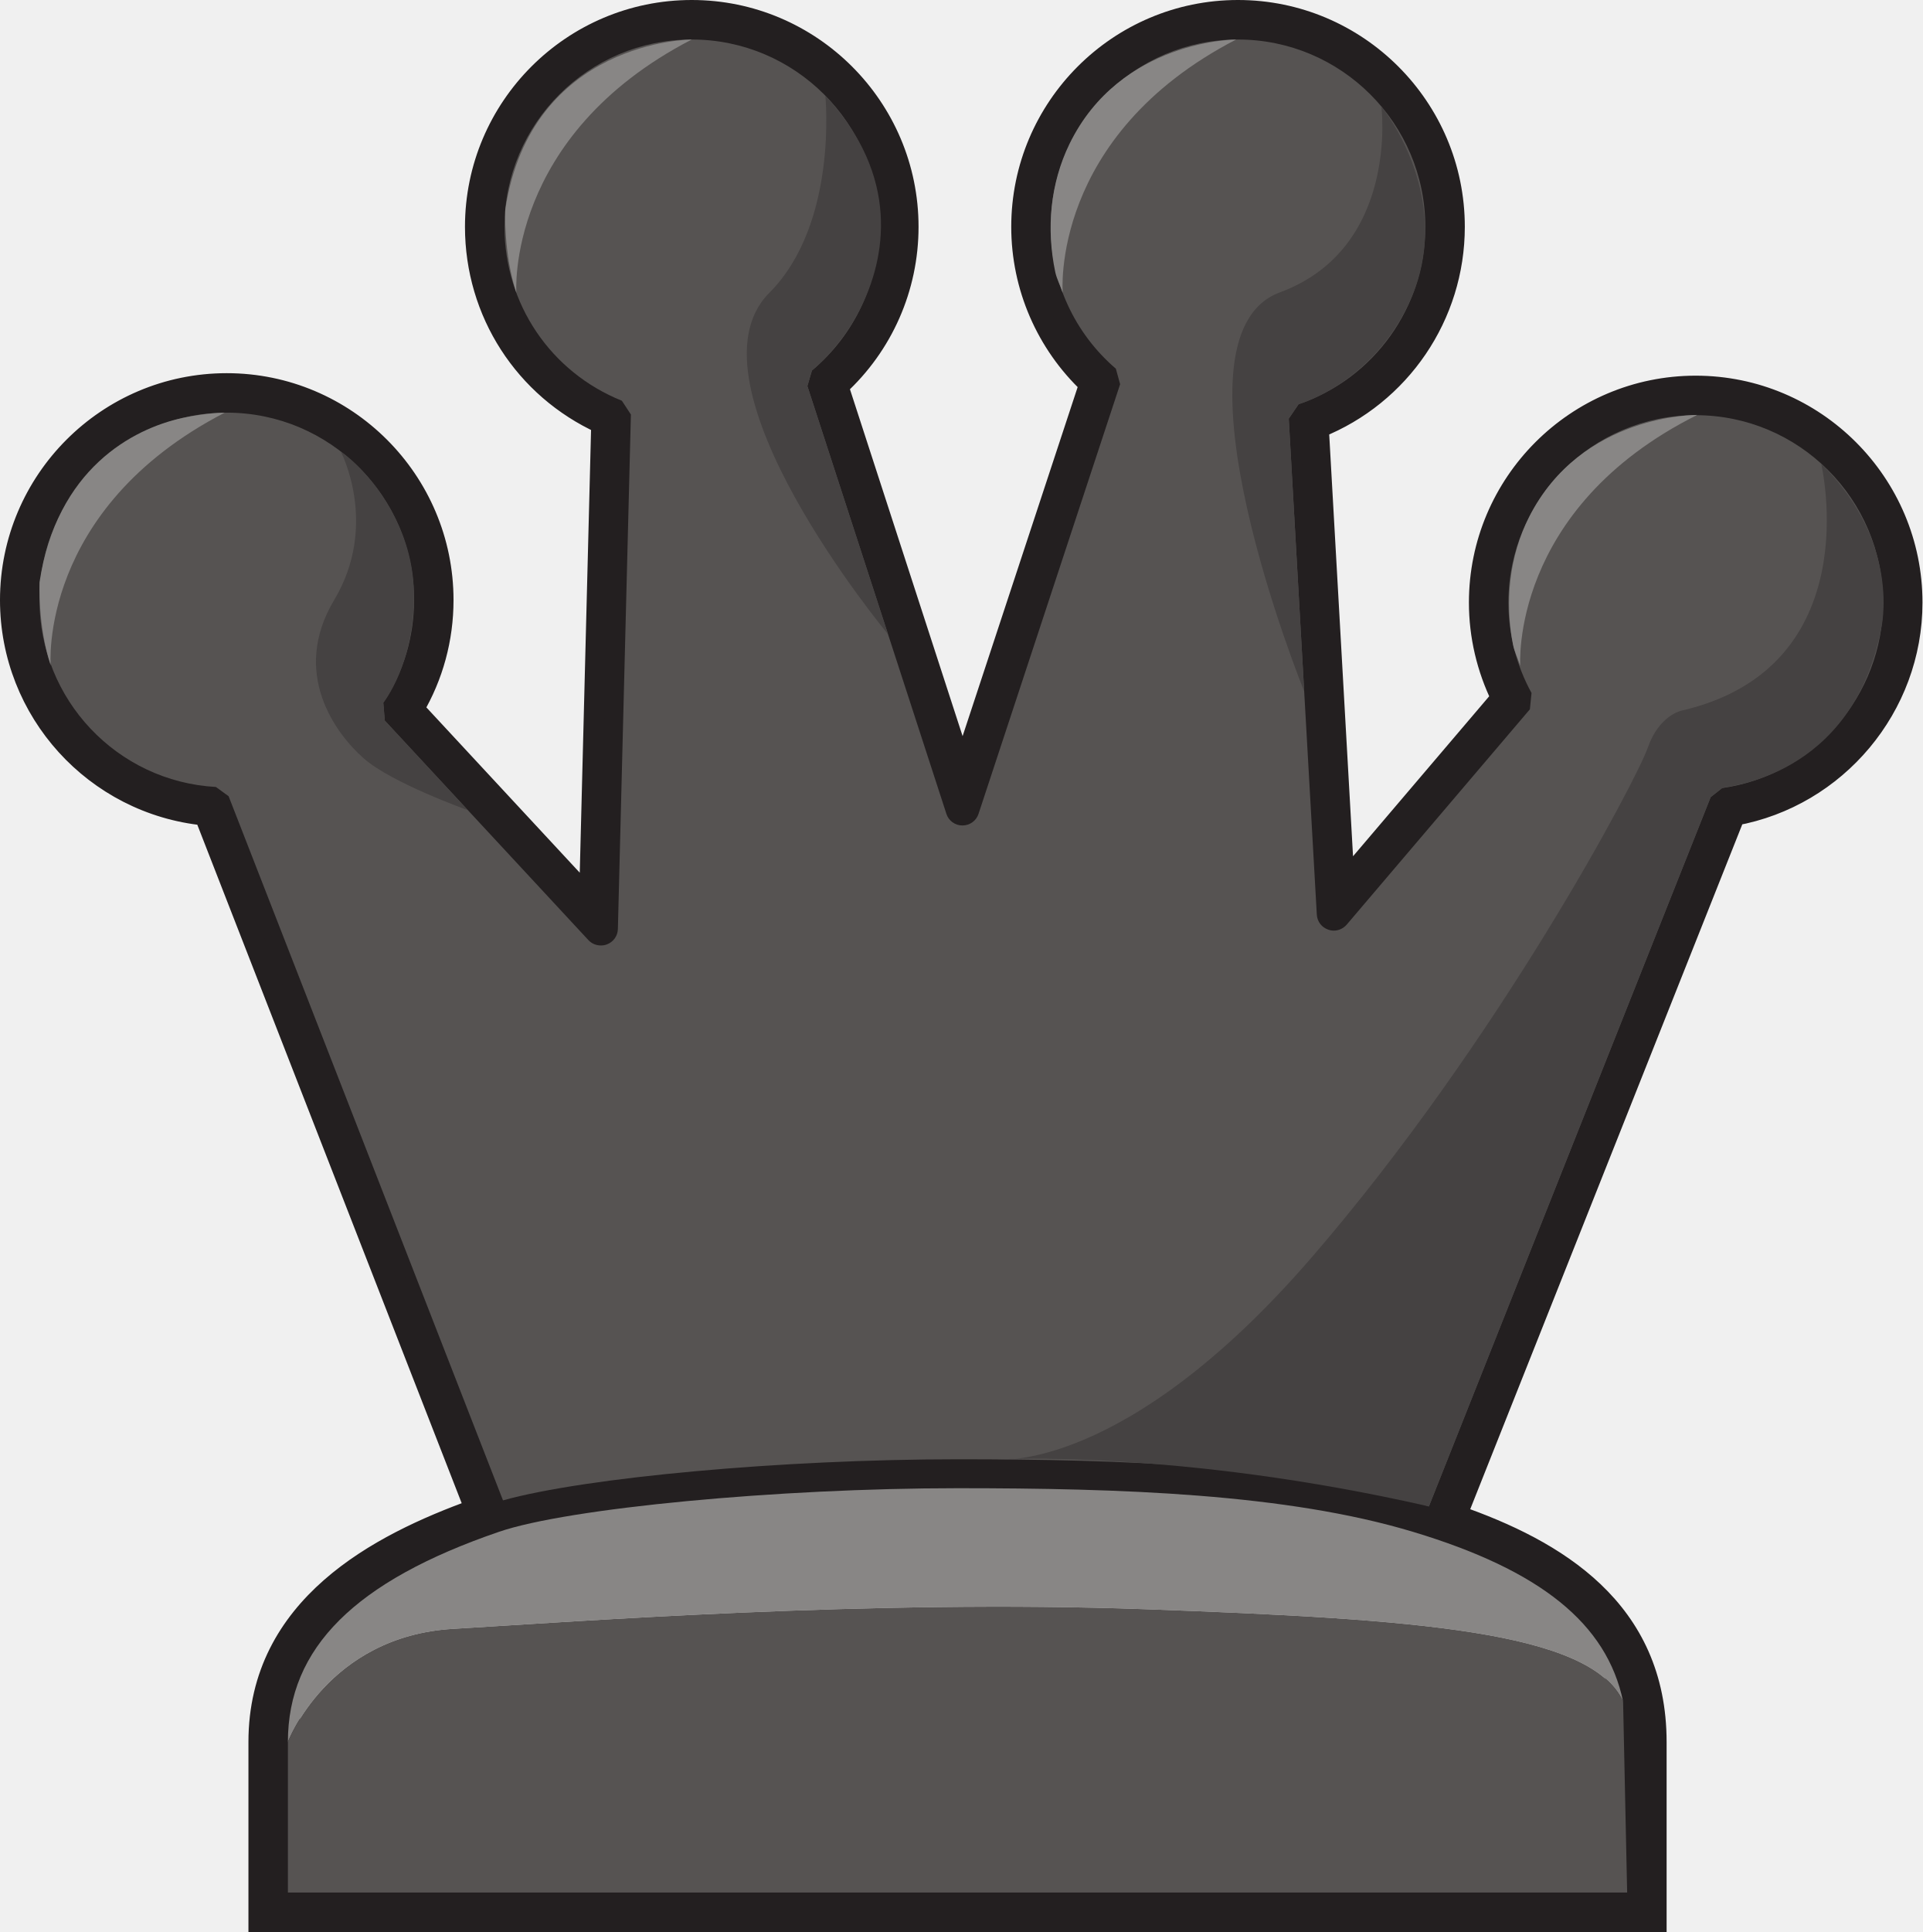
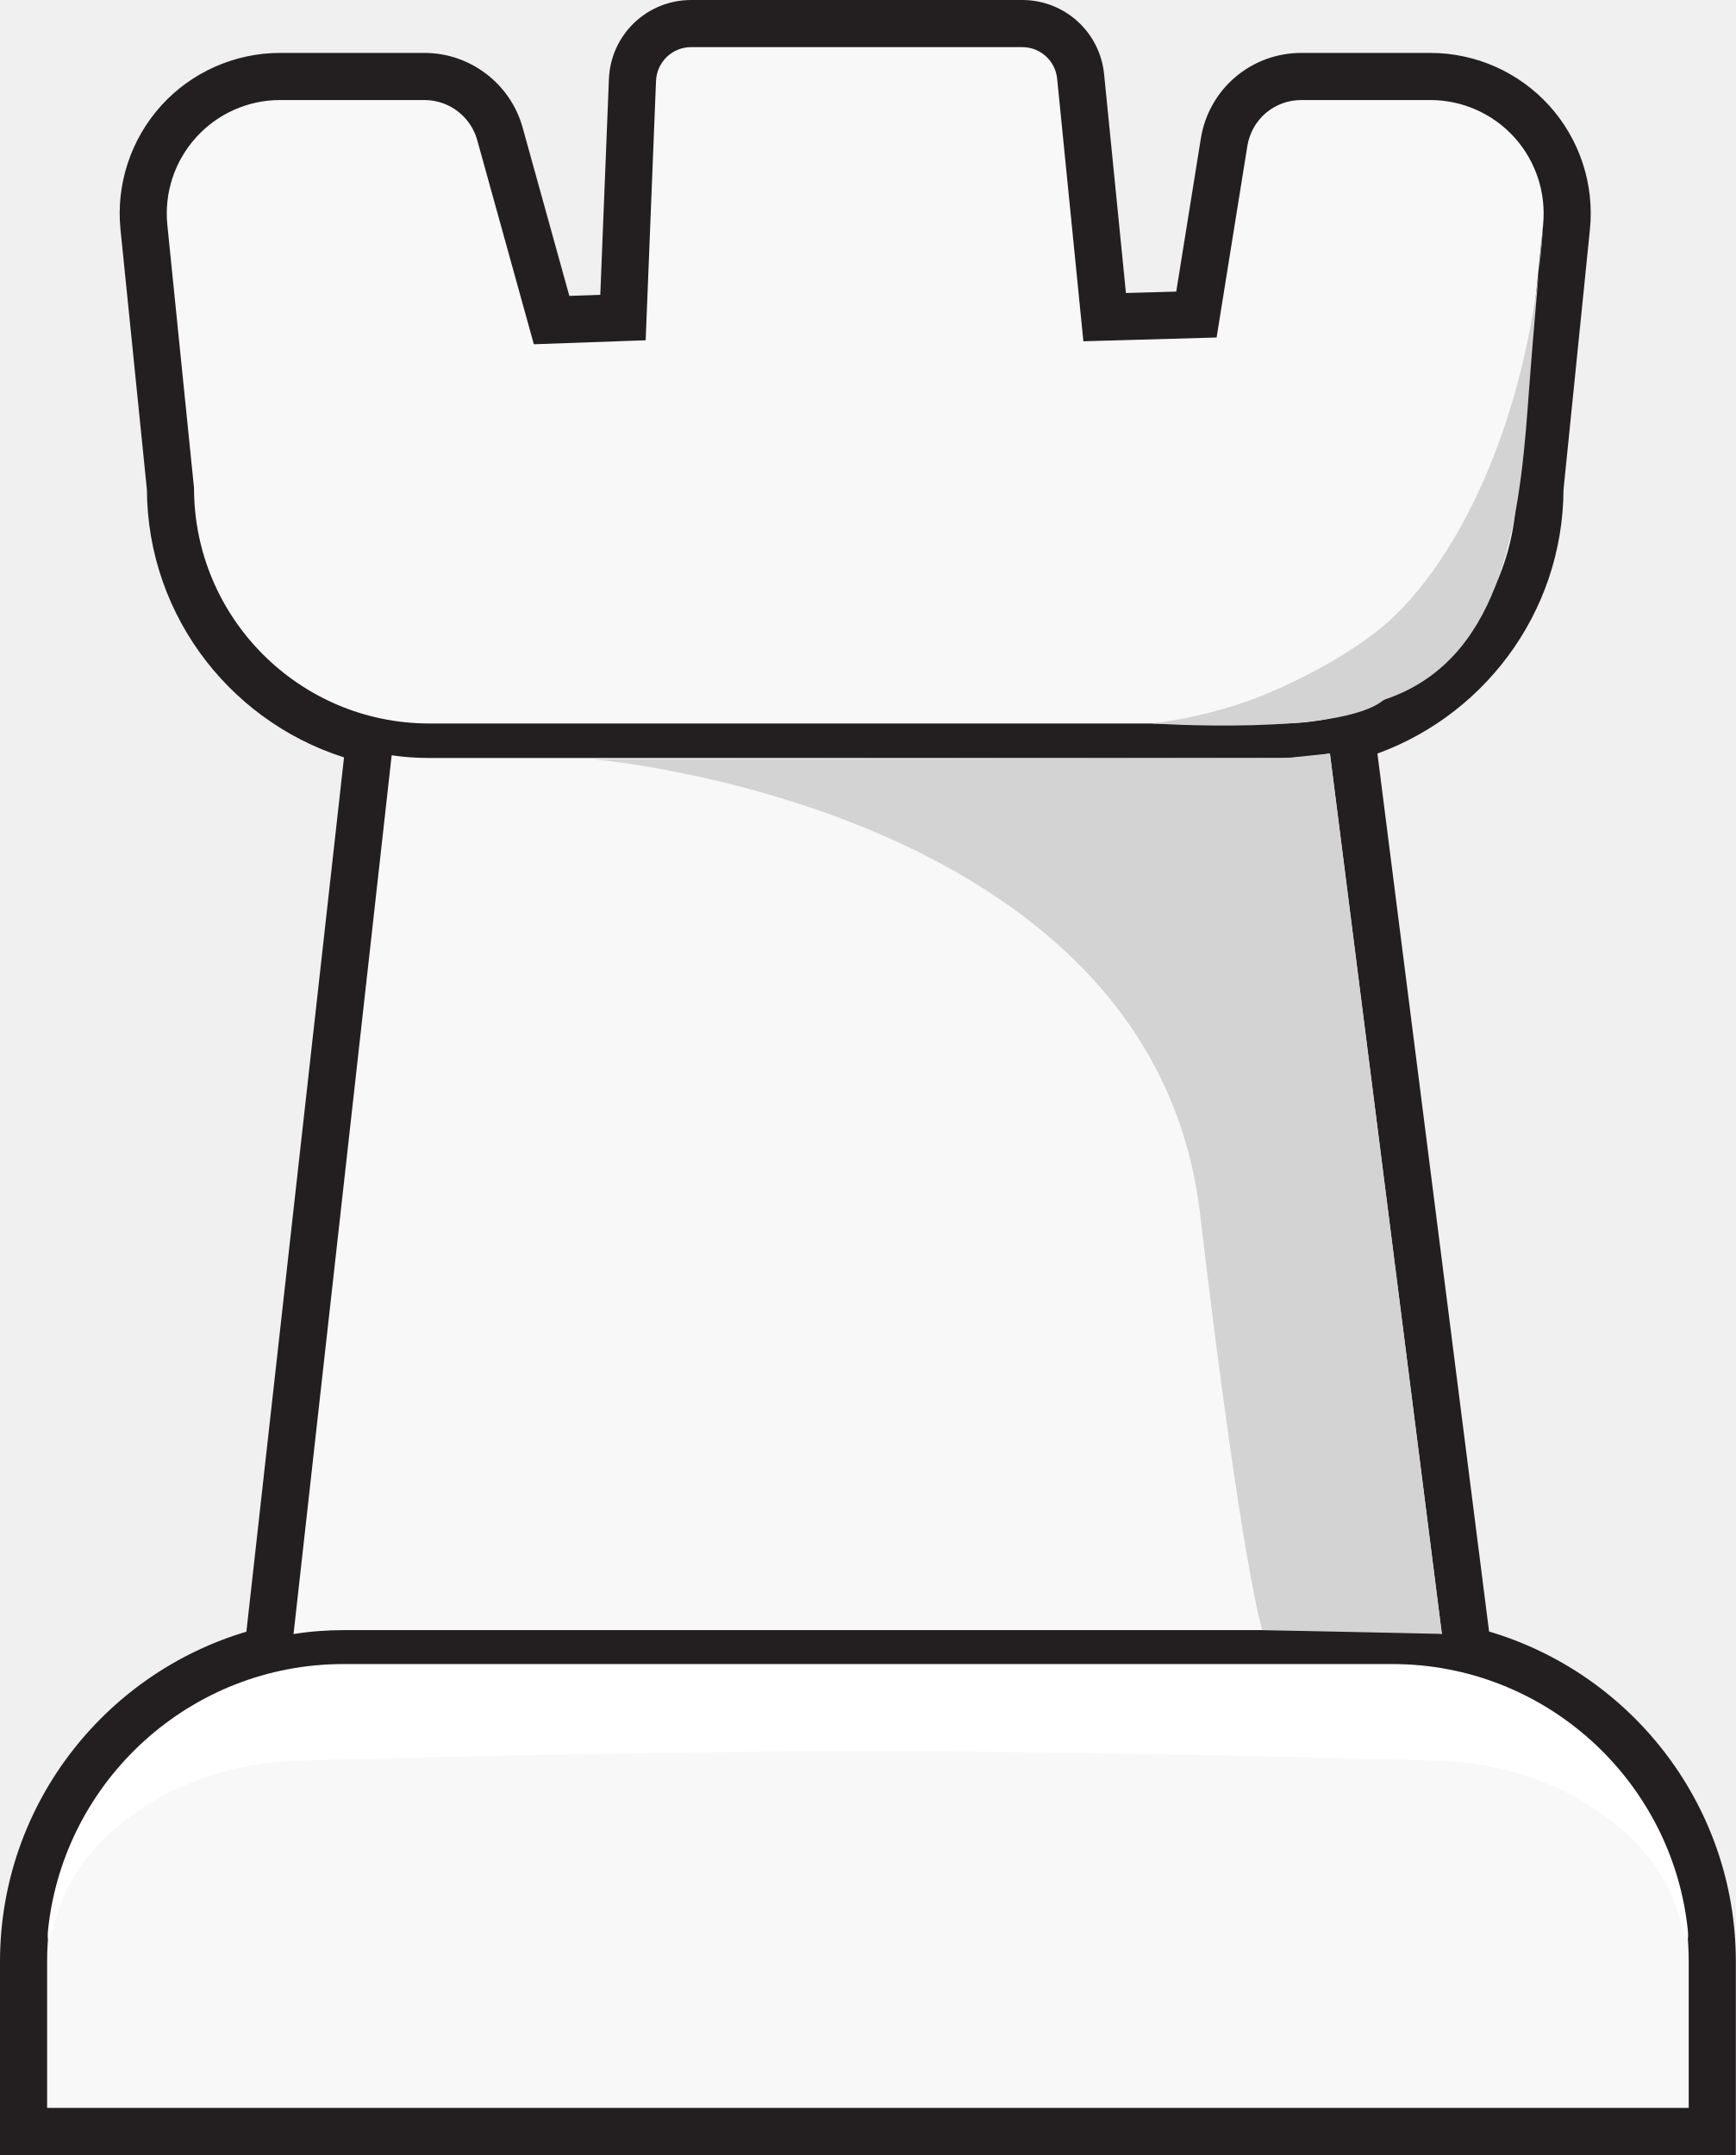
- <svg xmlns="http://www.w3.org/2000/svg" version="1.1" id="svg1" width="606.68" height="609.523" viewBox="0 0 606.68 609.523">
+ <svg xmlns="http://www.w3.org/2000/svg" version="1.1" id="svg1" width="458.911" height="569.703" viewBox="0 0 458.911 569.703">
  <defs id="defs1" />
-   <g id="layer11" transform="translate(-2437.227,-339.2133)">
-     <path id="path21" d="m 22355,11591.2 -27,-21.4 -666.9,-1678.35 c -5.7,1.82 -11.2,3.42 -16.7,5.24 -309.5,93.3 -710.9,106.31 -1098.9,106.31 -414.5,0 -880.7,-42.89 -1075.8,-97.18 l -649.4,1666.08 -30.1,21.9 c -234.2,13 -417.6,207.3 -417.6,442.2 0,244.6 198.9,443.5 443.2,443.5 244.5,0 443.4,-198.9 443.4,-443.5 0,-87.1 -25.1,-171 -72.8,-242.9 l 3.5,-42.2 481.9,-519.4 c 7.8,-8.4 18.5,-12.7 29.5,-12.7 4.8,0 9.5,0.6 14.3,2.5 15.3,5.7 25.6,20 26,36.5 l 30.8,1217.3 -21.4,32.6 c -168.8,67.8 -277.8,229.5 -277.8,411.5 0,244.3 198.9,443.2 443.2,443.2 244.5,0 443.4,-198.9 443.4,-443.2 0,-131.6 -58,-255.4 -159,-340.1 l -10.7,-36.7 328.9,-1011.8 c 5.2,-16.7 20.5,-27.9 38.1,-27.9 17.3,0 32.8,11 38.1,27.6 l 335.1,1016.5 -10.1,36.7 c -98.1,84.1 -154.2,206.4 -154.2,335.7 0,244.3 198.9,443.2 443.2,443.2 244.5,0 443.4,-198.9 443.4,-443.2 0,-189.7 -120.6,-358.5 -299.9,-419.7 l -23.3,-34.2 66.4,-1173.3 c 0.9,-16.7 11.6,-30.6 27.2,-35.8 4.3,-1.6 8.6,-2.3 13,-2.3 11.4,0 22.5,5 30.5,14.1 l 433.6,509.6 3.9,38.6 c -35.8,65 -54.7,139.1 -54.7,213.9 0,244.5 198.9,443.4 443.2,443.4 244.5,0 443.4,-198.9 443.4,-443.4 0,-219.7 -163.8,-408.5 -380.9,-438.9 z m -62.5,950.8 c -282.2,0 -511.7,-229.7 -511.7,-511.9 0,-78.5 18.3,-155.8 52.5,-225.6 l -373.2,-438.4 -60.9,1078 c 193.5,77.3 321.9,264.8 321.9,475.1 0,282.2 -229.7,511.7 -511.9,511.7 -282.1,0 -511.6,-229.5 -511.6,-511.7 0,-141.4 58.4,-275.7 160.8,-372.2 l -301.1,-913.3 -295.1,908.5 c 105.8,96.9 166,232.9 166,377 0,282.2 -229.7,511.7 -511.8,511.7 -282.2,0 -511.7,-229.5 -511.7,-511.7 0,-202.1 116.6,-382 298.8,-465.1 l -28.7,-1125.2 -417.2,449.6 c 45.9,77.8 70,166.1 70,257.5 0,282.2 -229.7,511.9 -511.8,511.9 -282.2,0 -511.6,-229.7 -511.6,-511.9 0,-263.6 200.2,-482.4 459.8,-508.4 l 640.5,-1643.22 c -229.5,-82.58 -512.3,-229.93 -512.3,-550.41 v -424.49 h 3306.5 v 424.49 c 0,313.87 -237.4,454.15 -472.6,536.04 l 658.5,1657.19 c 240.7,43.7 419.7,256.1 419.7,502.9 0,282.2 -229.7,511.9 -511.8,511.9 z m -171.8,-3112 c 6.4,-30.33 9.6,-62.27 9.6,-96.03 v -356.06 h -3169.7 v 356.06 c 0,222.63 158.8,380.7 499.8,497.49 163.1,55.88 659.9,103.1 1085.1,103.1 382.7,0 778.2,-12.55 1079.1,-103.56 300.2,-90.55 457.6,-216.47 496.1,-401" style="fill:#231f20;fill-opacity:1;fill-rule:nonzero;stroke:#231f20;stroke-width:50;stroke-dasharray:none;stroke-opacity:1" transform="matrix(0.1333333,0,0,-0.1333333,0,2133.333)" />
-     <path id="path22" d="m 22735.9,12030.1 c 0,-219.7 -163.8,-408.5 -380.9,-438.9 l -27,-21.4 -666.9,-1678.35 c -5.7,1.82 -11.2,3.42 -16.7,5.24 -309.5,93.3 -710.9,106.31 -1098.9,106.31 -414.5,0 -880.7,-42.89 -1075.8,-97.18 l -649.4,1666.08 -30.1,21.9 c -234.2,13 -417.6,207.3 -417.6,442.2 0,244.6 198.9,443.5 443.2,443.5 244.5,0 443.4,-198.9 443.4,-443.5 0,-87.1 -25.1,-171 -72.8,-242.9 l 3.5,-42.2 481.9,-519.4 c 7.8,-8.4 18.5,-12.7 29.5,-12.7 4.8,0 9.5,0.6 14.3,2.5 15.3,5.7 25.6,20 26,36.5 l 30.8,1217.3 -21.4,32.6 c -168.8,67.8 -277.8,229.5 -277.8,411.5 0,244.3 198.9,443.2 443.2,443.2 244.5,0 443.4,-198.9 443.4,-443.2 0,-131.6 -58,-255.4 -159,-340.1 l -10.7,-36.7 328.9,-1011.8 c 5.2,-16.7 20.5,-27.9 38.1,-27.9 17.3,0 32.8,11 38.1,27.6 l 335.1,1016.5 -10.1,36.7 c -98.1,84.1 -154.2,206.4 -154.2,335.7 0,244.3 198.9,443.2 443.2,443.2 244.5,0 443.4,-198.9 443.4,-443.2 0,-189.7 -120.6,-358.5 -299.9,-419.7 l -23.3,-34.2 66.4,-1173.3 c 0.9,-16.7 11.6,-30.6 27.2,-35.8 4.3,-1.6 8.6,-2.3 13,-2.3 11.4,0 22.5,5 30.5,14.1 l 433.6,509.6 3.9,38.6 c -35.8,65 -54.7,139.1 -54.7,213.9 0,244.5 198.9,443.4 443.2,443.4 244.5,0 443.4,-198.9 443.4,-443.4" style="fill:#565352;fill-opacity:1;fill-rule:nonzero;stroke:none" transform="matrix(0.1333333,0,0,-0.1333333,0,2133.333)" />
-     <path id="path23" d="m 22120.7,9430 c -78,166.06 -486.1,195.03 -1132.5,218.29 -646.4,23.27 -1339.6,-28.96 -1636.6,-46.53 -297,-17.56 -391,-267.79 -391,-267.79 0,222.63 158.8,380.7 499.8,497.49 163.1,55.88 659.9,103.1 1085.1,103.1 382.7,0 778.2,-12.55 1079.1,-103.56 300.2,-90.55 457.6,-216.47 496.1,-401" style="fill:#888685;fill-opacity:1;fill-rule:nonzero;stroke:none" transform="matrix(0.1333333,0,0,-0.1333333,0,2133.333)" />
-     <path id="path24" d="m 19916.4,13362.4 c 0,0 -380,-0.6 -441.3,-402.3 0,0 -4.7,-103.2 26.2,-197.1 0,0 -26.5,370.9 415.1,599.4" style="fill:#888685;fill-opacity:1;fill-rule:nonzero;stroke:none" transform="matrix(0.1333333,0,0,-0.1333333,0,2133.333)" />
-     <path id="path25" d="m 21204.9,13362.4 c 0,0 -274.5,-0.4 -394.6,-247.3 -45.5,-93.6 -55,-200.7 -33.6,-302.6 3.4,-16.4 12.4,-33.1 17.7,-49.5 0,0 -31.1,370.9 410.5,599.4" style="fill:#888685;fill-opacity:1;fill-rule:nonzero;stroke:none" transform="matrix(0.1333333,0,0,-0.1333333,0,2133.333)" />
-     <path id="path26" d="m 22296.2,12474.1 c 0,0 -274.5,3.4 -398,-241.7 -46.8,-93 -57.9,-200 -38,-302.1 3.2,-16.5 12,-33.3 17.1,-49.8 0,0 -25.8,371.4 418.9,593.6" style="fill:#888685;fill-opacity:1;fill-rule:nonzero;stroke:none" transform="matrix(0.1333333,0,0,-0.1333333,0,2133.333)" />
-     <path id="path27" d="m 18810.9,12479.4 c 0,0 -42.3,0.1 -100.5,-12.6 -117.1,-25.6 -296.7,-120.3 -337.6,-388.1 0,0 -4.6,-103.1 26.3,-197.1 0,0 -29.7,369.3 411.8,597.8" style="fill:#888685;fill-opacity:1;fill-rule:nonzero;stroke:none" transform="matrix(0.1333333,0,0,-0.1333333,0,2133.333)" />
-     <path id="path28" d="m 22589.4,12359.1 c 0,0 115.8,-482.8 -331.7,-585 0,0 -52.4,-11.7 -78.6,-87.4 -26.2,-75.7 -352.4,-693 -795,-1205.5 -442.6,-512.52 -745.4,-478.6 -745.4,-478.6 0,0 428.6,24.3 1022.3,-111.1 l 667,1678.4 c 0,0 20.9,15.9 27,21.2 6.1,5.3 306.6,20.7 376.4,376.5 0,0 50,202 -142,391.5" style="fill:#454242;fill-opacity:1;fill-rule:nonzero;stroke:none" transform="matrix(0.1333333,0,0,-0.1333333,0,2133.333)" />
-     <path id="path29" d="m 22130.3,8977.91 h -3169.7 v 356.06 c 0,0 94,250.23 391,267.79 297,17.57 990.2,69.8 1636.6,46.53 646.4,-23.26 1054.5,-52.23 1132.5,-218.29 l 9.6,-452.09" style="fill:#565352;fill-opacity:1;fill-rule:nonzero;stroke:none" transform="matrix(0.1333333,0,0,-0.1333333,0,2133.333)" />
-     <path id="path30" d="m 19085.7,12387.5 c 0,0 91.2,-172.8 -15.6,-351.4 -103.6,-173.3 3.9,-316.4 69.9,-374.6 66,-58.3 246.7,-122.7 246.7,-122.7 l -196.8,212.1 -3.5,42.2 c 0,0 74.7,91.5 72.4,260.5 -2.3,168.9 -115.4,294.1 -173.1,333.9" style="fill:#454242;fill-opacity:1;fill-rule:nonzero;stroke:none" transform="matrix(0.1333333,0,0,-0.1333333,0,2133.333)" />
-     <path id="path31" d="m 20232.6,13229.6 c 0,0 31,-302.6 -132.6,-466.6 -213,-213.5 281,-807.9 281,-807.9 l -190.9,587.3 10.7,36.7 c 0,0 65.8,51.9 112.2,141.8 64.2,124.6 97.1,317.8 -80.4,508.7" style="fill:#454242;fill-opacity:1;fill-rule:nonzero;stroke:none" transform="matrix(0.1333333,0,0,-0.1333333,0,2133.333)" />
-     <path id="path32" d="m 21548.6,13204 c 0,0 43.2,-335.1 -240.2,-439.9 -283.4,-104.8 57.5,-944 57.5,-944 l -36.5,645.2 23.3,34.2 c 0,0 170.5,46.5 261.1,238.6 90.6,192 0.2,381.7 -65.2,465.9" style="fill:#454242;fill-opacity:1;fill-rule:nonzero;stroke:none" transform="matrix(0.1333333,0,0,-0.1333333,0,2133.333)" />
+   <g id="layer7" transform="translate(-228.208,-1245.151)">
+     <path id="path59" d="M 5059.96,2482 H 1804.99 v 289.9 c 0,324.8 264.14,589 588.95,589 h 2077.07 c 324.82,0 588.95,-264.2 588.95,-589 z M 2488.15,5163.8 c 24.4,-3.5 49.27,-5.3 74.58,-5.3 h 1689.08 c 33.07,0 65.24,3.2 96.71,8.9 l 221.94,-1745.6 c -32.39,5 -65.69,7.5 -99.45,7.5 H 2393.94 c -34.21,0 -67.74,-2.5 -100.36,-7.8 z m -391.88,529.8 -52.92,521.93 c -6.38,63.18 14.37,126.37 57.03,173.36 42.42,47.21 103.1,74.13 166.51,74.13 h 286.26 c 48.82,0 91.7,-32.62 104.7,-79.61 l 112.23,-404.61 221.71,7.9 20.53,514.18 c 1.6,37.64 32.16,67.06 69.8,67.06 h 656.24 c 36.04,0 65.92,-27.14 69.34,-62.95 l 52,-520.29 264.14,7.5 60.91,379.35 c 8.44,53.15 53.6,91.47 107.2,91.47 h 255.7 c 63.41,0 124.09,-26.92 166.74,-74.13 42.43,-46.99 63.19,-110.18 56.8,-173.36 l -52.69,-518.43 -0.23,-3.5 c 0,-257.3 -209.17,-466.7 -466.46,-466.7 H 2562.73 c -257.29,0 -466.46,209.4 -466.46,466.7 z M 4641.4,3406.9 4415.36,5184.3 c 214.64,69.1 370.66,270.3 371.34,507.5 l 52.46,516.89 c 8.44,82.34 -18.47,164.69 -74.13,226.27 -55.43,61.36 -134.58,96.49 -217.38,96.49 h -255.7 c -87.36,0 -161.03,-62.73 -174.72,-148.95 l -52.01,-323.67 -143.7,-4.11 -45.62,457.11 c -7.07,70.94 -66.38,124.54 -137.54,124.54 h -656.24 c -74.59,0 -135.27,-58.39 -138.23,-132.75 l -18.02,-450.95 -104.24,-3.65 -97.86,352.64 c -21.21,76.41 -91.24,129.79 -170.62,129.79 h -286.26 c -82.57,0 -161.95,-35.13 -217.38,-96.49 -55.43,-61.58 -82.57,-143.93 -74.13,-226.27 l 52.46,-516.89 c 0.69,-245.2 167.2,-451.9 393.02,-514.1 l -197.77,-1771 c -279.87,-75.5 -486.53,-331.4 -486.53,-634.8 v -358.3 h 3391.83 v 358.3 c 0,303.6 -206.88,559.8 -486.99,635" style="fill:#231f20;fill-opacity:1;fill-rule:nonzero;stroke:#231f20;stroke-width:50;stroke-dasharray:none;stroke-opacity:1" transform="matrix(0.1333333,0,0,-0.1333333,0,2133.333)" />
+     <path id="path60" d="M 5059.96,2771.9 V 2482 H 1804.99 v 289.9 c 0,324.8 264.14,589 588.95,589 h 2077.07 c 324.82,0 588.95,-264.2 588.95,-589" style="fill:#f8f8f8;fill-opacity:1;fill-rule:nonzero;stroke:none" transform="matrix(0.1333333,0,0,-0.1333333,0,2133.333)" />
+     <path id="path61" d="m 4570.46,3421.8 c -32.39,5 -65.69,7.5 -99.45,7.5 H 2393.94 c -34.21,0 -67.74,-2.5 -100.36,-7.8 l 194.57,1742.3 c 24.4,-3.5 49.27,-5.3 74.58,-5.3 h 1689.08 c 33.07,0 65.24,3.2 96.71,8.9 l 221.94,-1745.6" style="fill:#f8f8f8;fill-opacity:1;fill-rule:nonzero;stroke:none" transform="matrix(0.1333333,0,0,-0.1333333,0,2133.333)" />
+     <path id="path62" d="m 4771.19,6215.53 -52.69,-518.43 -0.23,-3.5 c 0,-257.3 -209.17,-466.7 -466.46,-466.7 H 2562.73 c -257.29,0 -466.46,209.4 -466.46,466.7 l -52.92,521.93 c -6.38,63.18 14.37,126.37 57.03,173.36 42.42,47.21 103.1,74.13 166.51,74.13 h 286.26 c 48.82,0 91.7,-32.62 104.7,-79.61 l 112.23,-404.61 221.71,7.9 20.53,514.18 c 1.6,37.64 32.16,67.06 69.8,67.06 h 656.24 c 36.04,0 65.92,-27.14 69.34,-62.95 l 52,-520.29 264.14,7.5 60.91,379.35 c 8.44,53.15 53.6,91.47 107.2,91.47 h 255.7 c 63.41,0 124.09,-26.92 166.74,-74.13 42.43,-46.99 63.19,-110.18 56.8,-173.36" style="fill:#f8f8f8;fill-opacity:1;fill-rule:nonzero;stroke:none" transform="matrix(0.1333333,0,0,-0.1333333,0,2133.333)" />
+     <path id="path63" d="m 2886.94,5156 c 0,0 1108.56,-92.6 1203.92,-900 84,-711.2 123.71,-826.7 123.71,-826.7 l 355.89,-7.5 -221.94,1745.6 -85.64,-8.9 c -4.99,-0.5 -10.01,-0.7 -15.03,-0.7 L 2886.94,5156" style="fill:#d3d3d3;fill-opacity:1;fill-rule:nonzero;stroke:none" transform="matrix(0.1333333,0,0,-0.1333333,0,2133.333)" />
+     <path id="path64" d="m 4437.74,5406.7 c -113.31,-86.2 -247.82,-133.9 -247.82,-133.9 -76.38,-27.1 -144.05,-39.7 -194.42,-45.9 0,0 375.63,-24.7 459.65,46.8 228.38,75.2 267.67,334.2 285.8,582.9 12.18,167.23 30.79,365.7 30.79,365.7 -23.67,-397 -179.84,-698.4 -334,-815.6" style="fill:#d3d3d3;fill-opacity:1;fill-rule:nonzero;stroke:none" transform="matrix(0.1333333,0,0,-0.1333333,0,2133.333)" />
+     <path id="path65" d="m 5057.91,2836.9 c -31.93,295 -282.39,525.1 -585.53,525.1 H 3432.48 2392.57 c -303.14,0 -553.59,-230.1 -585.53,-525.1 -2.28,-21 -0.91,-39.4 15.74,21.9 20.53,75.3 68.89,138.5 128.65,186.6 98.76,79.8 222.62,121.4 349.45,125 216.23,6.2 668.78,17.3 1131.6,19.6 462.81,-2.3 915.36,-13.4 1131.6,-19.6 126.82,-3.6 250.68,-45.2 349.44,-125 59.77,-48.1 108.12,-111.3 128.65,-186.6 16.65,-61.3 18.02,-42.9 15.74,-21.9" style="fill:#ffffff;fill-opacity:1;fill-rule:nonzero;stroke:none" transform="matrix(0.1333333,0,0,-0.1333333,0,2133.333)" />
  </g>
</svg>
